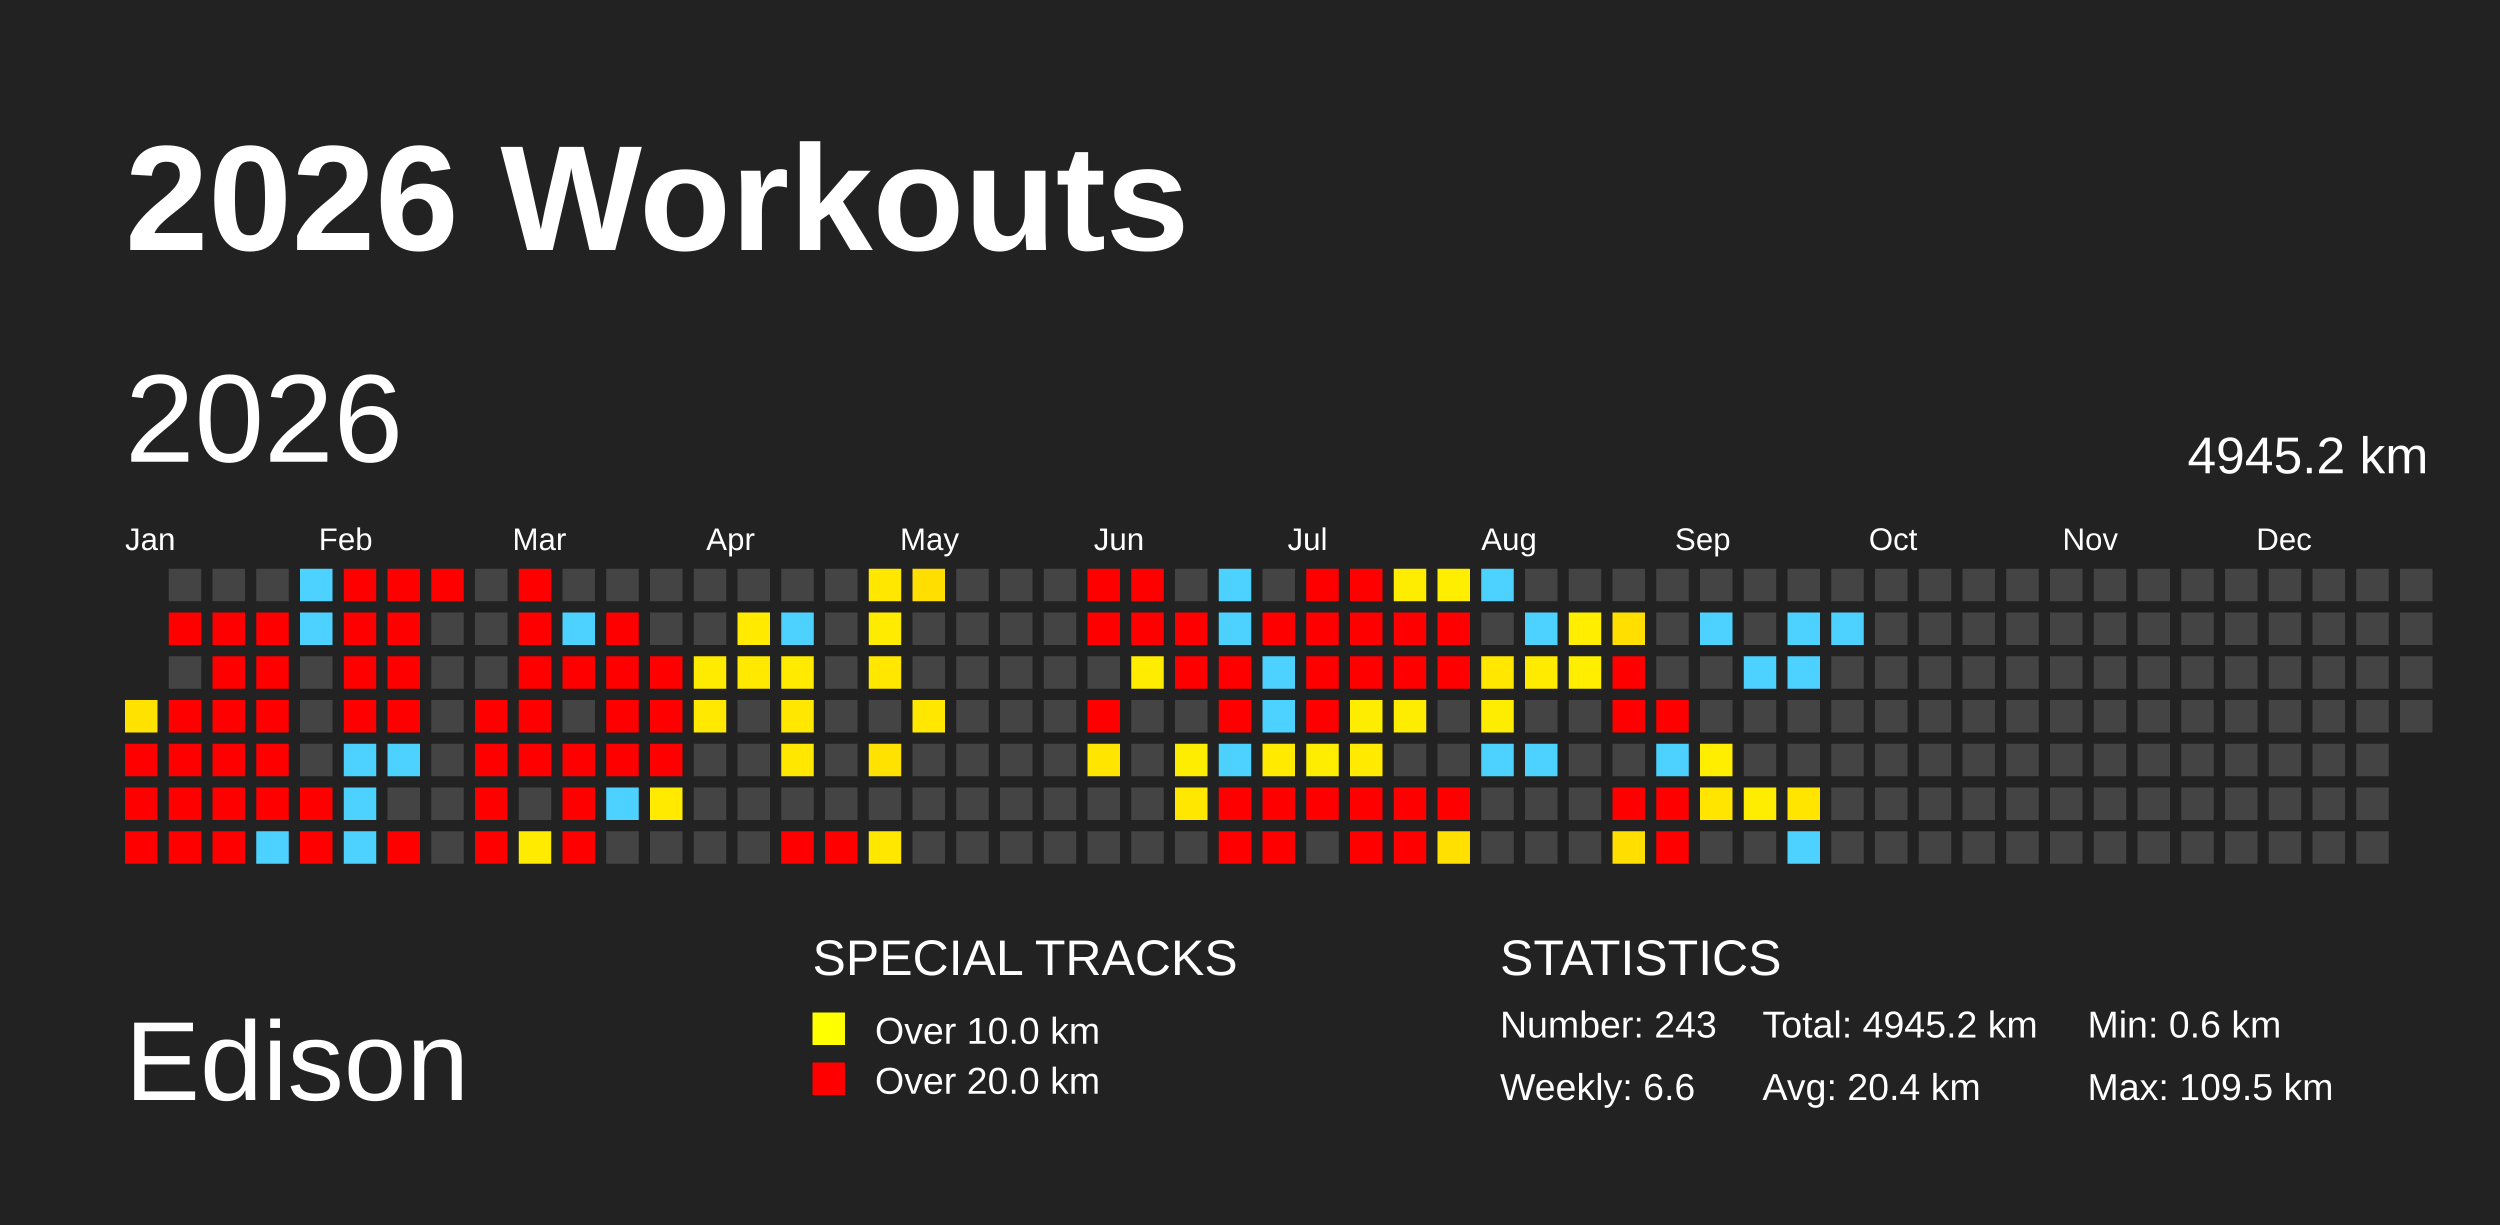
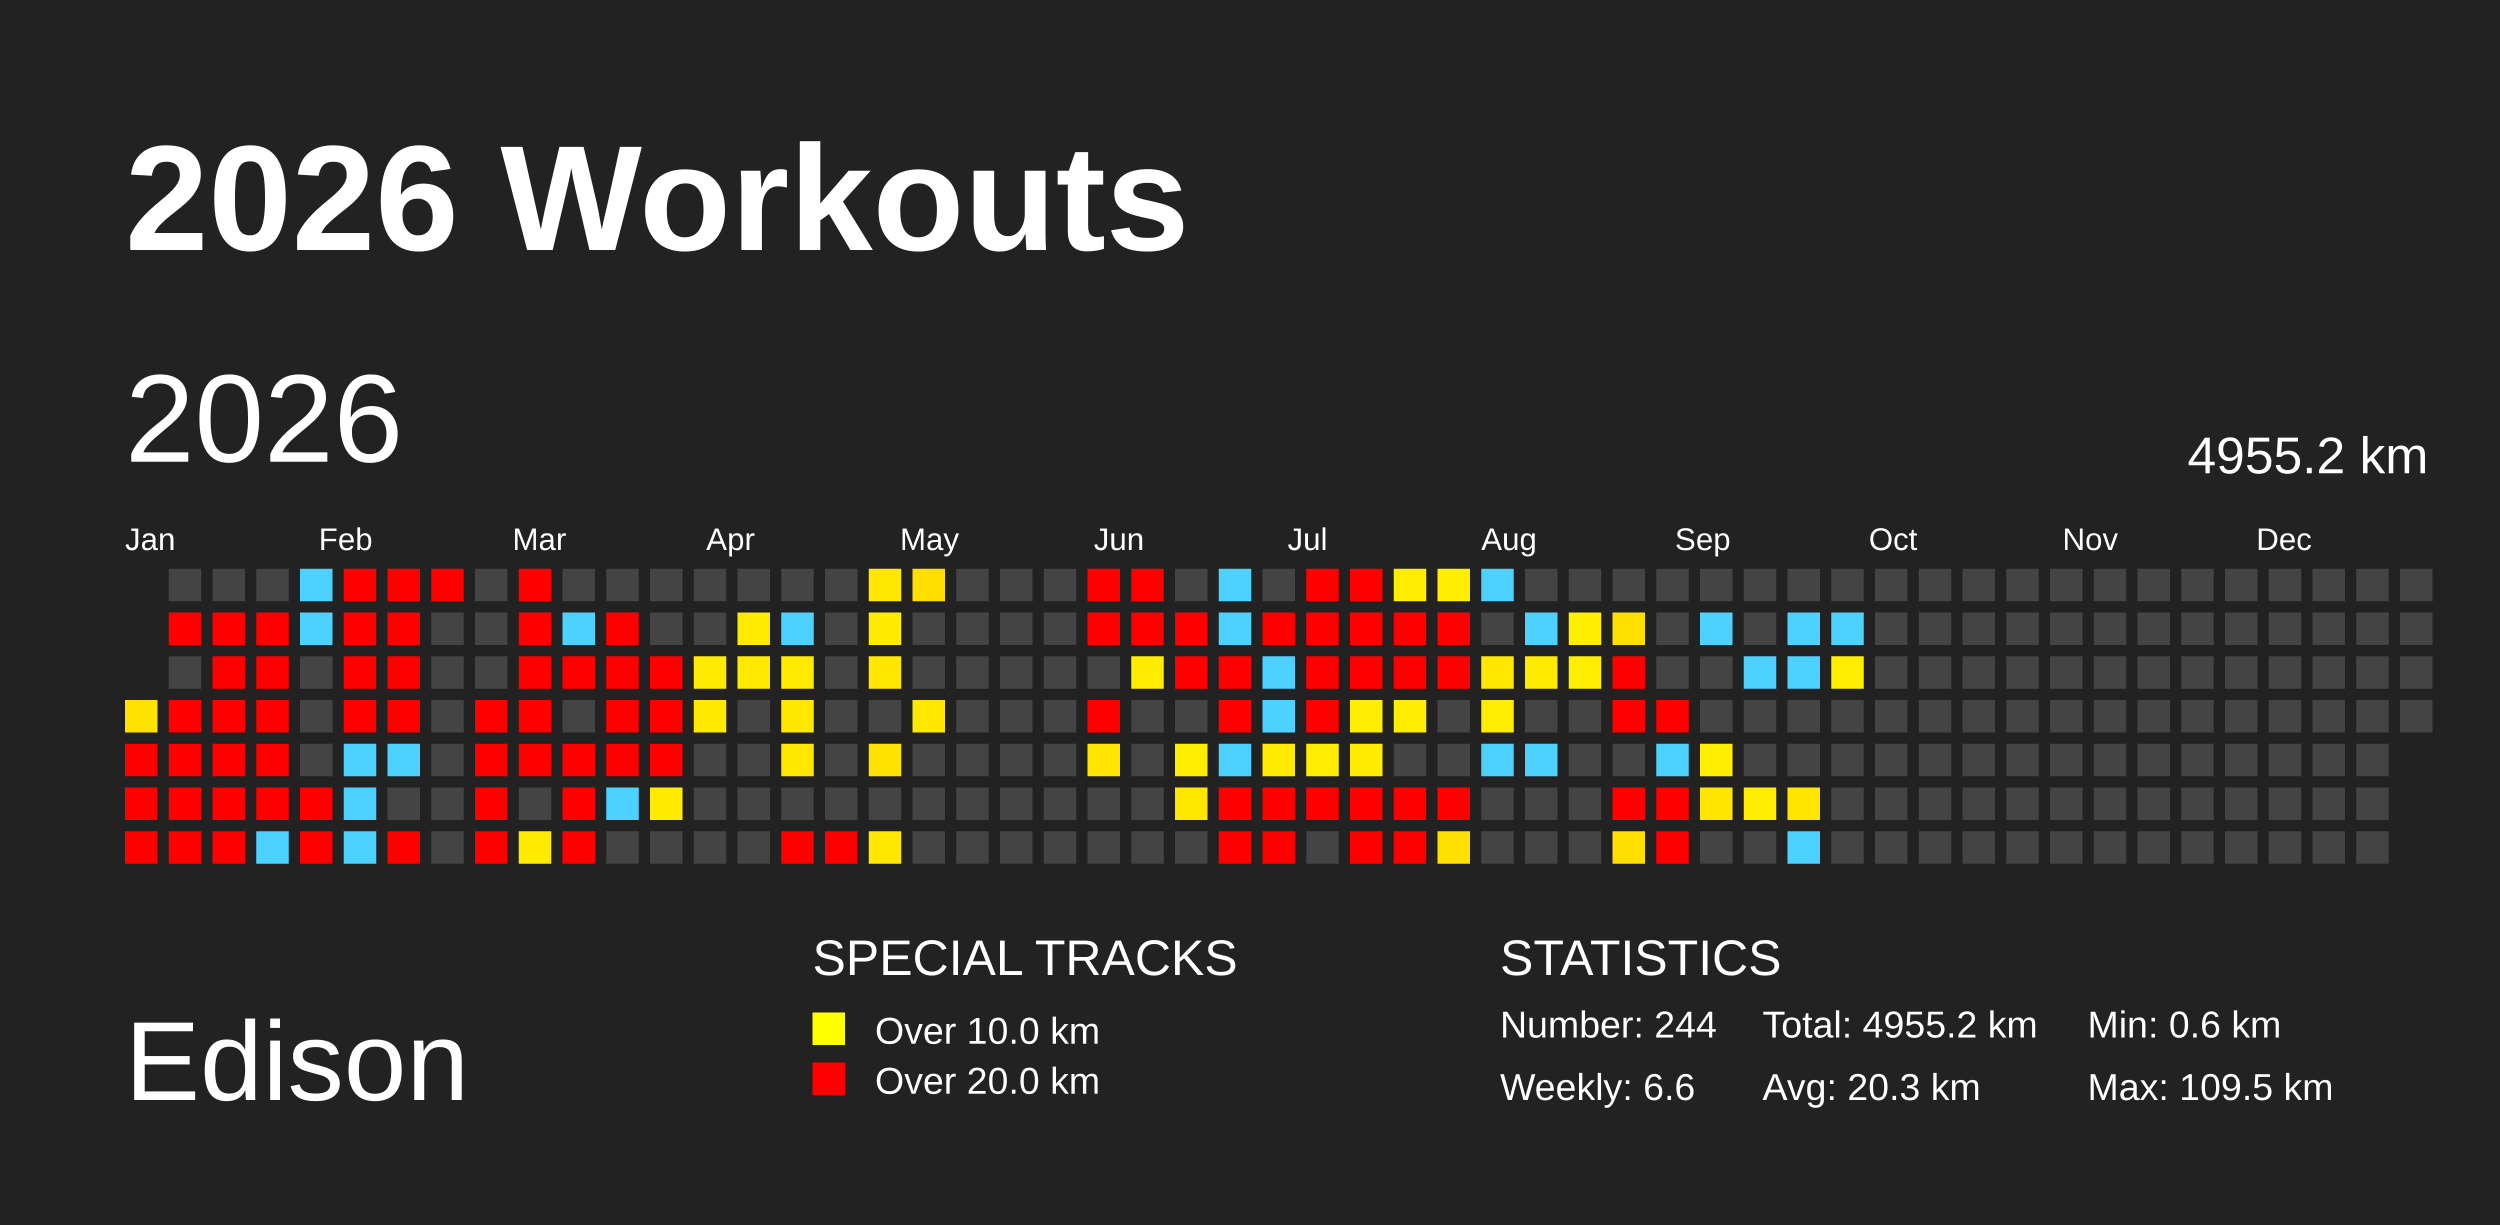
<svg xmlns="http://www.w3.org/2000/svg" baseProfile="full" height="98mm" version="1.1" viewBox="0,0,200,98" width="200mm">
  <defs />
  <rect fill="#222222" height="98" width="200" x="0" y="0" />
  <text fill="#FFFFFF" style="font-size:12px; font-family:Arial; font-weight:bold;" x="10" y="20">2026 Workouts</text>
  <text fill="#FFFFFF" style="font-size:9px; font-family:Arial" x="10" y="88">Edison</text>
  <text fill="#FFFFFF" style="font-size:4px; font-family:Arial" x="65" y="78">SPECIAL TRACKS</text>
  <rect fill="yellow" height="2.6" width="2.6" x="65" y="81" />
  <text fill="#FFFFFF" style="font-size:3px; font-family:Arial" x="70" y="83.5">Over 10.0 km</text>
  <rect fill="red" height="2.6" width="2.6" x="65" y="85" />
  <text fill="#FFFFFF" style="font-size:3px; font-family:Arial" x="70" y="87.5">Over 20.0 km</text>
  <text fill="#FFFFFF" style="font-size:4px; font-family:Arial" x="120" y="78">STATISTICS</text>
-   <text fill="#FFFFFF" style="font-size:3px; font-family:Arial" x="120" y="83">Number: 243</text>
+   <text fill="#FFFFFF" style="font-size:3px; font-family:Arial" x="120" y="83">Number: 244</text>
  <text fill="#FFFFFF" style="font-size:3px; font-family:Arial" x="120" y="88">Weekly: 6.6</text>
-   <text fill="#FFFFFF" style="font-size:3px; font-family:Arial" x="141" y="83">Total: 4945.2 km</text>
-   <text fill="#FFFFFF" style="font-size:3px; font-family:Arial" x="141" y="88">Avg: 20.4 km</text>
+   <text fill="#FFFFFF" style="font-size:3px; font-family:Arial" x="141" y="83">Total: 4955.2 km</text>
+   <text fill="#FFFFFF" style="font-size:3px; font-family:Arial" x="141" y="88">Avg: 20.3 km</text>
  <text fill="#FFFFFF" style="font-size:3px; font-family:Arial" x="167" y="83">Min: 0.6 km</text>
  <text fill="#FFFFFF" style="font-size:3px; font-family:Arial" x="167" y="88">Max: 109.5 km</text>
  <text dominant-baseline="hanging" fill="#FFFFFF" style="font-size:10.0px; font-family:Arial;" x="10" y="30">2026</text>
-   <text dominant-baseline="hanging" fill="#FFFFFF" style="font-size:4.125px; font-family:Arial;" x="175" y="35">4945.2 km</text>
+   <text dominant-baseline="hanging" fill="#FFFFFF" style="font-size:4.125px; font-family:Arial;" x="175" y="35">4955.2 km</text>
  <text fill="#FFFFFF" style="font-size:2.5px; font-family:Arial" x="10.0" y="44">Jan</text>
  <text fill="#FFFFFF" style="font-size:2.5px; font-family:Arial" x="25.5" y="44">Feb</text>
  <text fill="#FFFFFF" style="font-size:2.5px; font-family:Arial" x="41.0" y="44">Mar</text>
  <text fill="#FFFFFF" style="font-size:2.5px; font-family:Arial" x="56.5" y="44">Apr</text>
  <text fill="#FFFFFF" style="font-size:2.5px; font-family:Arial" x="72.0" y="44">May</text>
  <text fill="#FFFFFF" style="font-size:2.5px; font-family:Arial" x="87.5" y="44">Jun</text>
  <text fill="#FFFFFF" style="font-size:2.5px; font-family:Arial" x="103.0" y="44">Jul</text>
  <text fill="#FFFFFF" style="font-size:2.5px; font-family:Arial" x="118.5" y="44">Aug</text>
  <text fill="#FFFFFF" style="font-size:2.5px; font-family:Arial" x="134.0" y="44">Sep</text>
  <text fill="#FFFFFF" style="font-size:2.5px; font-family:Arial" x="149.5" y="44">Oct</text>
  <text fill="#FFFFFF" style="font-size:2.5px; font-family:Arial" x="165.0" y="44">Nov</text>
  <text fill="#FFFFFF" style="font-size:2.5px; font-family:Arial" x="180.5" y="44">Dec</text>
  <rect fill="#ffe200" height="2.6" width="2.6" x="10.0" y="56.0" />
  <rect fill="red" height="2.6" width="2.6" x="10.0" y="59.5" />
  <rect fill="red" height="2.6" width="2.6" x="10.0" y="63.0" />
  <rect fill="red" height="2.6" width="2.6" x="10.0" y="66.5" />
  <rect fill="#444444" height="2.6" width="2.6" x="13.5" y="45.5" />
  <rect fill="red" height="2.6" width="2.6" x="13.5" y="49.0" />
  <rect fill="#444444" height="2.6" width="2.6" x="13.5" y="52.5" />
  <rect fill="red" height="2.6" width="2.6" x="13.5" y="56.0" />
  <rect fill="red" height="2.6" width="2.6" x="13.5" y="59.5" />
  <rect fill="red" height="2.6" width="2.6" x="13.5" y="63.0" />
  <rect fill="red" height="2.6" width="2.6" x="13.5" y="66.5" />
  <rect fill="#444444" height="2.6" width="2.6" x="17.0" y="45.5" />
  <rect fill="red" height="2.6" width="2.6" x="17.0" y="49.0" />
  <rect fill="red" height="2.6" width="2.6" x="17.0" y="52.5" />
  <rect fill="red" height="2.6" width="2.6" x="17.0" y="56.0" />
  <rect fill="red" height="2.6" width="2.6" x="17.0" y="59.5" />
  <rect fill="red" height="2.6" width="2.6" x="17.0" y="63.0" />
  <rect fill="red" height="2.6" width="2.6" x="17.0" y="66.5" />
  <rect fill="#444444" height="2.6" width="2.6" x="20.5" y="45.5" />
  <rect fill="red" height="2.6" width="2.6" x="20.5" y="49.0" />
  <rect fill="red" height="2.6" width="2.6" x="20.5" y="52.5" />
  <rect fill="red" height="2.6" width="2.6" x="20.5" y="56.0" />
  <rect fill="red" height="2.6" width="2.6" x="20.5" y="59.5" />
  <rect fill="red" height="2.6" width="2.6" x="20.5" y="63.0" />
  <rect fill="#4dd2ff" height="2.6" width="2.6" x="20.5" y="66.5" />
  <rect fill="#4dd2ff" height="2.6" width="2.6" x="24.0" y="45.5" />
  <rect fill="#4dd2ff" height="2.6" width="2.6" x="24.0" y="49.0" />
  <rect fill="#444444" height="2.6" width="2.6" x="24.0" y="52.5" />
  <rect fill="#444444" height="2.6" width="2.6" x="24.0" y="56.0" />
  <rect fill="#444444" height="2.6" width="2.6" x="24.0" y="59.5" />
  <rect fill="red" height="2.6" width="2.6" x="24.0" y="63.0" />
  <rect fill="red" height="2.6" width="2.6" x="24.0" y="66.5" />
  <rect fill="red" height="2.6" width="2.6" x="27.5" y="45.5" />
  <rect fill="red" height="2.6" width="2.6" x="27.5" y="49.0" />
  <rect fill="red" height="2.6" width="2.6" x="27.5" y="52.5" />
  <rect fill="red" height="2.6" width="2.6" x="27.5" y="56.0" />
  <rect fill="#4dd2ff" height="2.6" width="2.6" x="27.5" y="59.5" />
  <rect fill="#4dd2ff" height="2.6" width="2.6" x="27.5" y="63.0" />
  <rect fill="#4dd2ff" height="2.6" width="2.6" x="27.5" y="66.5" />
  <rect fill="red" height="2.6" width="2.6" x="31.0" y="45.5" />
  <rect fill="red" height="2.6" width="2.6" x="31.0" y="49.0" />
  <rect fill="red" height="2.6" width="2.6" x="31.0" y="52.5" />
  <rect fill="red" height="2.6" width="2.6" x="31.0" y="56.0" />
  <rect fill="#4dd2ff" height="2.6" width="2.6" x="31.0" y="59.5" />
  <rect fill="#444444" height="2.6" width="2.6" x="31.0" y="63.0" />
  <rect fill="red" height="2.6" width="2.6" x="31.0" y="66.5" />
  <rect fill="red" height="2.6" width="2.6" x="34.5" y="45.5" />
  <rect fill="#444444" height="2.6" width="2.6" x="34.5" y="49.0" />
  <rect fill="#444444" height="2.6" width="2.6" x="34.5" y="52.5" />
  <rect fill="#444444" height="2.6" width="2.6" x="34.5" y="56.0" />
  <rect fill="#444444" height="2.6" width="2.6" x="34.5" y="59.5" />
  <rect fill="#444444" height="2.6" width="2.6" x="34.5" y="63.0" />
  <rect fill="#444444" height="2.6" width="2.6" x="34.5" y="66.5" />
  <rect fill="#444444" height="2.6" width="2.6" x="38.0" y="45.5" />
  <rect fill="#444444" height="2.6" width="2.6" x="38.0" y="49.0" />
  <rect fill="#444444" height="2.6" width="2.6" x="38.0" y="52.5" />
  <rect fill="red" height="2.6" width="2.6" x="38.0" y="56.0" />
  <rect fill="red" height="2.6" width="2.6" x="38.0" y="59.5" />
  <rect fill="red" height="2.6" width="2.6" x="38.0" y="63.0" />
  <rect fill="red" height="2.6" width="2.6" x="38.0" y="66.5" />
  <rect fill="red" height="2.6" width="2.6" x="41.5" y="45.5" />
  <rect fill="red" height="2.6" width="2.6" x="41.5" y="49.0" />
  <rect fill="red" height="2.6" width="2.6" x="41.5" y="52.5" />
  <rect fill="red" height="2.6" width="2.6" x="41.5" y="56.0" />
  <rect fill="red" height="2.6" width="2.6" x="41.5" y="59.5" />
  <rect fill="#444444" height="2.6" width="2.6" x="41.5" y="63.0" />
  <rect fill="#ffeb00" height="2.6" width="2.6" x="41.5" y="66.5" />
  <rect fill="#444444" height="2.6" width="2.6" x="45.0" y="45.5" />
  <rect fill="#4dd2ff" height="2.6" width="2.6" x="45.0" y="49.0" />
  <rect fill="red" height="2.6" width="2.6" x="45.0" y="52.5" />
  <rect fill="#444444" height="2.6" width="2.6" x="45.0" y="56.0" />
  <rect fill="red" height="2.6" width="2.6" x="45.0" y="59.5" />
  <rect fill="red" height="2.6" width="2.6" x="45.0" y="63.0" />
  <rect fill="red" height="2.6" width="2.6" x="45.0" y="66.5" />
  <rect fill="#444444" height="2.6" width="2.6" x="48.5" y="45.5" />
  <rect fill="red" height="2.6" width="2.6" x="48.5" y="49.0" />
  <rect fill="red" height="2.6" width="2.6" x="48.5" y="52.5" />
  <rect fill="red" height="2.6" width="2.6" x="48.5" y="56.0" />
  <rect fill="red" height="2.6" width="2.6" x="48.5" y="59.5" />
  <rect fill="#4dd2ff" height="2.6" width="2.6" x="48.5" y="63.0" />
  <rect fill="#444444" height="2.6" width="2.6" x="48.5" y="66.5" />
  <rect fill="#444444" height="2.6" width="2.6" x="52.0" y="45.5" />
  <rect fill="#444444" height="2.6" width="2.6" x="52.0" y="49.0" />
  <rect fill="red" height="2.6" width="2.6" x="52.0" y="52.5" />
  <rect fill="red" height="2.6" width="2.6" x="52.0" y="56.0" />
  <rect fill="red" height="2.6" width="2.6" x="52.0" y="59.5" />
  <rect fill="#ffea00" height="2.6" width="2.6" x="52.0" y="63.0" />
  <rect fill="#444444" height="2.6" width="2.6" x="52.0" y="66.5" />
  <rect fill="#444444" height="2.6" width="2.6" x="55.5" y="45.5" />
  <rect fill="#444444" height="2.6" width="2.6" x="55.5" y="49.0" />
  <rect fill="#ffeb00" height="2.6" width="2.6" x="55.5" y="52.5" />
  <rect fill="#ffe900" height="2.6" width="2.6" x="55.5" y="56.0" />
  <rect fill="#444444" height="2.6" width="2.6" x="55.5" y="59.5" />
  <rect fill="#444444" height="2.6" width="2.6" x="55.5" y="63.0" />
  <rect fill="#444444" height="2.6" width="2.6" x="55.5" y="66.5" />
  <rect fill="#444444" height="2.6" width="2.6" x="59.0" y="45.5" />
  <rect fill="#ffea00" height="2.6" width="2.6" x="59.0" y="49.0" />
  <rect fill="#ffe900" height="2.6" width="2.6" x="59.0" y="52.5" />
  <rect fill="#444444" height="2.6" width="2.6" x="59.0" y="56.0" />
  <rect fill="#444444" height="2.6" width="2.6" x="59.0" y="59.5" />
  <rect fill="#444444" height="2.6" width="2.6" x="59.0" y="63.0" />
  <rect fill="#444444" height="2.6" width="2.6" x="59.0" y="66.5" />
  <rect fill="#444444" height="2.6" width="2.6" x="62.5" y="45.5" />
  <rect fill="#4dd2ff" height="2.6" width="2.6" x="62.5" y="49.0" />
  <rect fill="#ffea00" height="2.6" width="2.6" x="62.5" y="52.5" />
  <rect fill="#ffe700" height="2.6" width="2.6" x="62.5" y="56.0" />
  <rect fill="#ffe700" height="2.6" width="2.6" x="62.5" y="59.5" />
  <rect fill="#444444" height="2.6" width="2.6" x="62.5" y="63.0" />
  <rect fill="red" height="2.6" width="2.6" x="62.5" y="66.5" />
  <rect fill="#444444" height="2.6" width="2.6" x="66.0" y="45.5" />
  <rect fill="#444444" height="2.6" width="2.6" x="66.0" y="49.0" />
  <rect fill="#444444" height="2.6" width="2.6" x="66.0" y="52.5" />
  <rect fill="#444444" height="2.6" width="2.6" x="66.0" y="56.0" />
  <rect fill="#444444" height="2.6" width="2.6" x="66.0" y="59.5" />
  <rect fill="#444444" height="2.6" width="2.6" x="66.0" y="63.0" />
  <rect fill="red" height="2.6" width="2.6" x="66.0" y="66.5" />
  <rect fill="#ffe700" height="2.6" width="2.6" x="69.5" y="45.5" />
  <rect fill="#ffeb00" height="2.6" width="2.6" x="69.5" y="49.0" />
  <rect fill="#ffe700" height="2.6" width="2.6" x="69.5" y="52.5" />
  <rect fill="#444444" height="2.6" width="2.6" x="69.5" y="56.0" />
  <rect fill="#ffe200" height="2.6" width="2.6" x="69.5" y="59.5" />
  <rect fill="#444444" height="2.6" width="2.6" x="69.5" y="63.0" />
  <rect fill="#ffe700" height="2.6" width="2.6" x="69.5" y="66.5" />
  <rect fill="#ffde00" height="2.6" width="2.6" x="73.0" y="45.5" />
  <rect fill="#444444" height="2.6" width="2.6" x="73.0" y="49.0" />
  <rect fill="#444444" height="2.6" width="2.6" x="73.0" y="52.5" />
  <rect fill="#ffe700" height="2.6" width="2.6" x="73.0" y="56.0" />
  <rect fill="#444444" height="2.6" width="2.6" x="73.0" y="59.5" />
  <rect fill="#444444" height="2.6" width="2.6" x="73.0" y="63.0" />
  <rect fill="#444444" height="2.6" width="2.6" x="73.0" y="66.5" />
  <rect fill="#444444" height="2.6" width="2.6" x="76.5" y="45.5" />
  <rect fill="#444444" height="2.6" width="2.6" x="76.5" y="49.0" />
  <rect fill="#444444" height="2.6" width="2.6" x="76.5" y="52.5" />
  <rect fill="#444444" height="2.6" width="2.6" x="76.5" y="56.0" />
  <rect fill="#444444" height="2.6" width="2.6" x="76.5" y="59.5" />
  <rect fill="#444444" height="2.6" width="2.6" x="76.5" y="63.0" />
  <rect fill="#444444" height="2.6" width="2.6" x="76.5" y="66.5" />
  <rect fill="#444444" height="2.6" width="2.6" x="80.0" y="45.5" />
  <rect fill="#444444" height="2.6" width="2.6" x="80.0" y="49.0" />
  <rect fill="#444444" height="2.6" width="2.6" x="80.0" y="52.5" />
  <rect fill="#444444" height="2.6" width="2.6" x="80.0" y="56.0" />
  <rect fill="#444444" height="2.6" width="2.6" x="80.0" y="59.5" />
  <rect fill="#444444" height="2.6" width="2.6" x="80.0" y="63.0" />
  <rect fill="#444444" height="2.6" width="2.6" x="80.0" y="66.5" />
  <rect fill="#444444" height="2.6" width="2.6" x="83.5" y="45.5" />
  <rect fill="#444444" height="2.6" width="2.6" x="83.5" y="49.0" />
  <rect fill="#444444" height="2.6" width="2.6" x="83.5" y="52.5" />
  <rect fill="#444444" height="2.6" width="2.6" x="83.5" y="56.0" />
  <rect fill="#444444" height="2.6" width="2.6" x="83.5" y="59.5" />
  <rect fill="#444444" height="2.6" width="2.6" x="83.5" y="63.0" />
  <rect fill="#444444" height="2.6" width="2.6" x="83.5" y="66.5" />
  <rect fill="red" height="2.6" width="2.6" x="87.0" y="45.5" />
  <rect fill="red" height="2.6" width="2.6" x="87.0" y="49.0" />
  <rect fill="#444444" height="2.6" width="2.6" x="87.0" y="52.5" />
  <rect fill="red" height="2.6" width="2.6" x="87.0" y="56.0" />
  <rect fill="#ffe500" height="2.6" width="2.6" x="87.0" y="59.5" />
  <rect fill="#444444" height="2.6" width="2.6" x="87.0" y="63.0" />
  <rect fill="#444444" height="2.6" width="2.6" x="87.0" y="66.5" />
  <rect fill="red" height="2.6" width="2.6" x="90.5" y="45.5" />
  <rect fill="red" height="2.6" width="2.6" x="90.5" y="49.0" />
  <rect fill="#ffec00" height="2.6" width="2.6" x="90.5" y="52.5" />
  <rect fill="#444444" height="2.6" width="2.6" x="90.5" y="56.0" />
  <rect fill="#444444" height="2.6" width="2.6" x="90.5" y="59.5" />
  <rect fill="#444444" height="2.6" width="2.6" x="90.5" y="63.0" />
  <rect fill="#444444" height="2.6" width="2.6" x="90.5" y="66.5" />
  <rect fill="#444444" height="2.6" width="2.6" x="94.0" y="45.5" />
  <rect fill="red" height="2.6" width="2.6" x="94.0" y="49.0" />
  <rect fill="red" height="2.6" width="2.6" x="94.0" y="52.5" />
  <rect fill="#444444" height="2.6" width="2.6" x="94.0" y="56.0" />
  <rect fill="#ffed00" height="2.6" width="2.6" x="94.0" y="59.5" />
  <rect fill="#ffe700" height="2.6" width="2.6" x="94.0" y="63.0" />
  <rect fill="#444444" height="2.6" width="2.6" x="94.0" y="66.5" />
  <rect fill="#4dd2ff" height="2.6" width="2.6" x="97.5" y="45.5" />
  <rect fill="#4dd2ff" height="2.6" width="2.6" x="97.5" y="49.0" />
  <rect fill="red" height="2.6" width="2.6" x="97.5" y="52.5" />
  <rect fill="red" height="2.6" width="2.6" x="97.5" y="56.0" />
  <rect fill="#4dd2ff" height="2.6" width="2.6" x="97.5" y="59.5" />
  <rect fill="red" height="2.6" width="2.6" x="97.5" y="63.0" />
  <rect fill="red" height="2.6" width="2.6" x="97.5" y="66.5" />
  <rect fill="#444444" height="2.6" width="2.6" x="101.0" y="45.5" />
  <rect fill="red" height="2.6" width="2.6" x="101.0" y="49.0" />
  <rect fill="#4dd2ff" height="2.6" width="2.6" x="101.0" y="52.5" />
  <rect fill="#4dd2ff" height="2.6" width="2.6" x="101.0" y="56.0" />
  <rect fill="#ffea00" height="2.6" width="2.6" x="101.0" y="59.5" />
  <rect fill="red" height="2.6" width="2.6" x="101.0" y="63.0" />
  <rect fill="red" height="2.6" width="2.6" x="101.0" y="66.5" />
  <rect fill="red" height="2.6" width="2.6" x="104.5" y="45.5" />
  <rect fill="red" height="2.6" width="2.6" x="104.5" y="49.0" />
  <rect fill="red" height="2.6" width="2.6" x="104.5" y="52.5" />
  <rect fill="red" height="2.6" width="2.6" x="104.5" y="56.0" />
  <rect fill="#ffed00" height="2.6" width="2.6" x="104.5" y="59.5" />
  <rect fill="red" height="2.6" width="2.6" x="104.5" y="63.0" />
  <rect fill="#444444" height="2.6" width="2.6" x="104.5" y="66.5" />
  <rect fill="red" height="2.6" width="2.6" x="108.0" y="45.5" />
  <rect fill="red" height="2.6" width="2.6" x="108.0" y="49.0" />
  <rect fill="red" height="2.6" width="2.6" x="108.0" y="52.5" />
  <rect fill="#ffed00" height="2.6" width="2.6" x="108.0" y="56.0" />
  <rect fill="#ffea00" height="2.6" width="2.6" x="108.0" y="59.5" />
  <rect fill="red" height="2.6" width="2.6" x="108.0" y="63.0" />
  <rect fill="red" height="2.6" width="2.6" x="108.0" y="66.5" />
  <rect fill="#ffed00" height="2.6" width="2.6" x="111.5" y="45.5" />
  <rect fill="red" height="2.6" width="2.6" x="111.5" y="49.0" />
  <rect fill="red" height="2.6" width="2.6" x="111.5" y="52.5" />
  <rect fill="#ffed00" height="2.6" width="2.6" x="111.5" y="56.0" />
  <rect fill="#444444" height="2.6" width="2.6" x="111.5" y="59.5" />
  <rect fill="red" height="2.6" width="2.6" x="111.5" y="63.0" />
  <rect fill="red" height="2.6" width="2.6" x="111.5" y="66.5" />
  <rect fill="#ffee00" height="2.6" width="2.6" x="115.0" y="45.5" />
  <rect fill="red" height="2.6" width="2.6" x="115.0" y="49.0" />
  <rect fill="red" height="2.6" width="2.6" x="115.0" y="52.5" />
  <rect fill="#444444" height="2.6" width="2.6" x="115.0" y="56.0" />
  <rect fill="#444444" height="2.6" width="2.6" x="115.0" y="59.5" />
  <rect fill="red" height="2.6" width="2.6" x="115.0" y="63.0" />
  <rect fill="#ffe000" height="2.6" width="2.6" x="115.0" y="66.5" />
  <rect fill="#4dd2ff" height="2.6" width="2.6" x="118.5" y="45.5" />
  <rect fill="#444444" height="2.6" width="2.6" x="118.5" y="49.0" />
  <rect fill="#ffe700" height="2.6" width="2.6" x="118.5" y="52.5" />
  <rect fill="#ffed00" height="2.6" width="2.6" x="118.5" y="56.0" />
  <rect fill="#4dd2ff" height="2.6" width="2.6" x="118.5" y="59.5" />
  <rect fill="#444444" height="2.6" width="2.6" x="118.5" y="63.0" />
  <rect fill="#444444" height="2.6" width="2.6" x="118.5" y="66.5" />
  <rect fill="#444444" height="2.6" width="2.6" x="122.0" y="45.5" />
  <rect fill="#4dd2ff" height="2.6" width="2.6" x="122.0" y="49.0" />
  <rect fill="#ffeb00" height="2.6" width="2.6" x="122.0" y="52.5" />
  <rect fill="#444444" height="2.6" width="2.6" x="122.0" y="56.0" />
  <rect fill="#4dd2ff" height="2.6" width="2.6" x="122.0" y="59.5" />
  <rect fill="#444444" height="2.6" width="2.6" x="122.0" y="63.0" />
  <rect fill="#444444" height="2.6" width="2.6" x="122.0" y="66.5" />
  <rect fill="#444444" height="2.6" width="2.6" x="125.5" y="45.5" />
  <rect fill="#ffee00" height="2.6" width="2.6" x="125.5" y="49.0" />
  <rect fill="#ffee00" height="2.6" width="2.6" x="125.5" y="52.5" />
  <rect fill="#444444" height="2.6" width="2.6" x="125.5" y="56.0" />
  <rect fill="#444444" height="2.6" width="2.6" x="125.5" y="59.5" />
  <rect fill="#444444" height="2.6" width="2.6" x="125.5" y="63.0" />
  <rect fill="#444444" height="2.6" width="2.6" x="125.5" y="66.5" />
  <rect fill="#444444" height="2.6" width="2.6" x="129.0" y="45.5" />
  <rect fill="#ffdf00" height="2.6" width="2.6" x="129.0" y="49.0" />
  <rect fill="red" height="2.6" width="2.6" x="129.0" y="52.5" />
  <rect fill="red" height="2.6" width="2.6" x="129.0" y="56.0" />
  <rect fill="#444444" height="2.6" width="2.6" x="129.0" y="59.5" />
  <rect fill="red" height="2.6" width="2.6" x="129.0" y="63.0" />
  <rect fill="#ffde00" height="2.6" width="2.6" x="129.0" y="66.5" />
  <rect fill="#444444" height="2.6" width="2.6" x="132.5" y="45.5" />
  <rect fill="#444444" height="2.6" width="2.6" x="132.5" y="49.0" />
  <rect fill="#444444" height="2.6" width="2.6" x="132.5" y="52.5" />
  <rect fill="red" height="2.6" width="2.6" x="132.5" y="56.0" />
  <rect fill="#4dd2ff" height="2.6" width="2.6" x="132.5" y="59.5" />
  <rect fill="red" height="2.6" width="2.6" x="132.5" y="63.0" />
  <rect fill="red" height="2.6" width="2.6" x="132.5" y="66.5" />
  <rect fill="#444444" height="2.6" width="2.6" x="136.0" y="45.5" />
  <rect fill="#4dd2ff" height="2.6" width="2.6" x="136.0" y="49.0" />
  <rect fill="#444444" height="2.6" width="2.6" x="136.0" y="52.5" />
  <rect fill="#444444" height="2.6" width="2.6" x="136.0" y="56.0" />
  <rect fill="#ffee00" height="2.6" width="2.6" x="136.0" y="59.5" />
  <rect fill="#ffe500" height="2.6" width="2.6" x="136.0" y="63.0" />
  <rect fill="#444444" height="2.6" width="2.6" x="136.0" y="66.5" />
  <rect fill="#444444" height="2.6" width="2.6" x="139.5" y="45.5" />
  <rect fill="#444444" height="2.6" width="2.6" x="139.5" y="49.0" />
  <rect fill="#4dd2ff" height="2.6" width="2.6" x="139.5" y="52.5" />
  <rect fill="#444444" height="2.6" width="2.6" x="139.5" y="56.0" />
  <rect fill="#444444" height="2.6" width="2.6" x="139.5" y="59.5" />
  <rect fill="#ffed00" height="2.6" width="2.6" x="139.5" y="63.0" />
  <rect fill="#444444" height="2.6" width="2.6" x="139.5" y="66.5" />
  <rect fill="#444444" height="2.6" width="2.6" x="143.0" y="45.5" />
  <rect fill="#4dd2ff" height="2.6" width="2.6" x="143.0" y="49.0" />
  <rect fill="#4dd2ff" height="2.6" width="2.6" x="143.0" y="52.5" />
  <rect fill="#444444" height="2.6" width="2.6" x="143.0" y="56.0" />
  <rect fill="#444444" height="2.6" width="2.6" x="143.0" y="59.5" />
  <rect fill="#ffe500" height="2.6" width="2.6" x="143.0" y="63.0" />
  <rect fill="#4dd2ff" height="2.6" width="2.6" x="143.0" y="66.5" />
  <rect fill="#444444" height="2.6" width="2.6" x="146.5" y="45.5" />
  <rect fill="#4dd2ff" height="2.6" width="2.6" x="146.5" y="49.0" />
-   <rect fill="#444444" height="2.6" width="2.6" x="146.5" y="52.5" />
+   <rect fill="#ffee00" height="2.6" width="2.6" x="146.5" y="52.5" />
  <rect fill="#444444" height="2.6" width="2.6" x="146.5" y="56.0" />
  <rect fill="#444444" height="2.6" width="2.6" x="146.5" y="59.5" />
  <rect fill="#444444" height="2.6" width="2.6" x="146.5" y="63.0" />
  <rect fill="#444444" height="2.6" width="2.6" x="146.5" y="66.5" />
  <rect fill="#444444" height="2.6" width="2.6" x="150.0" y="45.5" />
  <rect fill="#444444" height="2.6" width="2.6" x="150.0" y="49.0" />
  <rect fill="#444444" height="2.6" width="2.6" x="150.0" y="52.5" />
  <rect fill="#444444" height="2.6" width="2.6" x="150.0" y="56.0" />
  <rect fill="#444444" height="2.6" width="2.6" x="150.0" y="59.5" />
  <rect fill="#444444" height="2.6" width="2.6" x="150.0" y="63.0" />
  <rect fill="#444444" height="2.6" width="2.6" x="150.0" y="66.5" />
  <rect fill="#444444" height="2.6" width="2.6" x="153.5" y="45.5" />
  <rect fill="#444444" height="2.6" width="2.6" x="153.5" y="49.0" />
  <rect fill="#444444" height="2.6" width="2.6" x="153.5" y="52.5" />
  <rect fill="#444444" height="2.6" width="2.6" x="153.5" y="56.0" />
  <rect fill="#444444" height="2.6" width="2.6" x="153.5" y="59.5" />
  <rect fill="#444444" height="2.6" width="2.6" x="153.5" y="63.0" />
  <rect fill="#444444" height="2.6" width="2.6" x="153.5" y="66.5" />
  <rect fill="#444444" height="2.6" width="2.6" x="157.0" y="45.5" />
  <rect fill="#444444" height="2.6" width="2.6" x="157.0" y="49.0" />
  <rect fill="#444444" height="2.6" width="2.6" x="157.0" y="52.5" />
  <rect fill="#444444" height="2.6" width="2.6" x="157.0" y="56.0" />
  <rect fill="#444444" height="2.6" width="2.6" x="157.0" y="59.5" />
  <rect fill="#444444" height="2.6" width="2.6" x="157.0" y="63.0" />
  <rect fill="#444444" height="2.6" width="2.6" x="157.0" y="66.5" />
  <rect fill="#444444" height="2.6" width="2.6" x="160.5" y="45.5" />
  <rect fill="#444444" height="2.6" width="2.6" x="160.5" y="49.0" />
  <rect fill="#444444" height="2.6" width="2.6" x="160.5" y="52.5" />
  <rect fill="#444444" height="2.6" width="2.6" x="160.5" y="56.0" />
  <rect fill="#444444" height="2.6" width="2.6" x="160.5" y="59.5" />
  <rect fill="#444444" height="2.6" width="2.6" x="160.5" y="63.0" />
  <rect fill="#444444" height="2.6" width="2.6" x="160.5" y="66.5" />
  <rect fill="#444444" height="2.6" width="2.6" x="164.0" y="45.5" />
  <rect fill="#444444" height="2.6" width="2.6" x="164.0" y="49.0" />
  <rect fill="#444444" height="2.6" width="2.6" x="164.0" y="52.5" />
  <rect fill="#444444" height="2.6" width="2.6" x="164.0" y="56.0" />
  <rect fill="#444444" height="2.6" width="2.6" x="164.0" y="59.5" />
  <rect fill="#444444" height="2.6" width="2.6" x="164.0" y="63.0" />
  <rect fill="#444444" height="2.6" width="2.6" x="164.0" y="66.5" />
  <rect fill="#444444" height="2.6" width="2.6" x="167.5" y="45.5" />
  <rect fill="#444444" height="2.6" width="2.6" x="167.5" y="49.0" />
  <rect fill="#444444" height="2.6" width="2.6" x="167.5" y="52.5" />
  <rect fill="#444444" height="2.6" width="2.6" x="167.5" y="56.0" />
  <rect fill="#444444" height="2.6" width="2.6" x="167.5" y="59.5" />
  <rect fill="#444444" height="2.6" width="2.6" x="167.5" y="63.0" />
  <rect fill="#444444" height="2.6" width="2.6" x="167.5" y="66.5" />
  <rect fill="#444444" height="2.6" width="2.6" x="171.0" y="45.5" />
  <rect fill="#444444" height="2.6" width="2.6" x="171.0" y="49.0" />
  <rect fill="#444444" height="2.6" width="2.6" x="171.0" y="52.5" />
  <rect fill="#444444" height="2.6" width="2.6" x="171.0" y="56.0" />
  <rect fill="#444444" height="2.6" width="2.6" x="171.0" y="59.5" />
  <rect fill="#444444" height="2.6" width="2.6" x="171.0" y="63.0" />
  <rect fill="#444444" height="2.6" width="2.6" x="171.0" y="66.5" />
  <rect fill="#444444" height="2.6" width="2.6" x="174.5" y="45.5" />
  <rect fill="#444444" height="2.6" width="2.6" x="174.5" y="49.0" />
  <rect fill="#444444" height="2.6" width="2.6" x="174.5" y="52.5" />
  <rect fill="#444444" height="2.6" width="2.6" x="174.5" y="56.0" />
  <rect fill="#444444" height="2.6" width="2.6" x="174.5" y="59.5" />
  <rect fill="#444444" height="2.6" width="2.6" x="174.5" y="63.0" />
  <rect fill="#444444" height="2.6" width="2.6" x="174.5" y="66.5" />
  <rect fill="#444444" height="2.6" width="2.6" x="178.0" y="45.5" />
  <rect fill="#444444" height="2.6" width="2.6" x="178.0" y="49.0" />
  <rect fill="#444444" height="2.6" width="2.6" x="178.0" y="52.5" />
  <rect fill="#444444" height="2.6" width="2.6" x="178.0" y="56.0" />
  <rect fill="#444444" height="2.6" width="2.6" x="178.0" y="59.5" />
  <rect fill="#444444" height="2.6" width="2.6" x="178.0" y="63.0" />
  <rect fill="#444444" height="2.6" width="2.6" x="178.0" y="66.5" />
  <rect fill="#444444" height="2.6" width="2.6" x="181.5" y="45.5" />
  <rect fill="#444444" height="2.6" width="2.6" x="181.5" y="49.0" />
  <rect fill="#444444" height="2.6" width="2.6" x="181.5" y="52.5" />
  <rect fill="#444444" height="2.6" width="2.6" x="181.5" y="56.0" />
  <rect fill="#444444" height="2.6" width="2.6" x="181.5" y="59.5" />
  <rect fill="#444444" height="2.6" width="2.6" x="181.5" y="63.0" />
  <rect fill="#444444" height="2.6" width="2.6" x="181.5" y="66.5" />
  <rect fill="#444444" height="2.6" width="2.6" x="185.0" y="45.5" />
  <rect fill="#444444" height="2.6" width="2.6" x="185.0" y="49.0" />
  <rect fill="#444444" height="2.6" width="2.6" x="185.0" y="52.5" />
  <rect fill="#444444" height="2.6" width="2.6" x="185.0" y="56.0" />
  <rect fill="#444444" height="2.6" width="2.6" x="185.0" y="59.5" />
  <rect fill="#444444" height="2.6" width="2.6" x="185.0" y="63.0" />
  <rect fill="#444444" height="2.6" width="2.6" x="185.0" y="66.5" />
  <rect fill="#444444" height="2.6" width="2.6" x="188.5" y="45.5" />
  <rect fill="#444444" height="2.6" width="2.6" x="188.5" y="49.0" />
  <rect fill="#444444" height="2.6" width="2.6" x="188.5" y="52.5" />
  <rect fill="#444444" height="2.6" width="2.6" x="188.5" y="56.0" />
  <rect fill="#444444" height="2.6" width="2.6" x="188.5" y="59.5" />
  <rect fill="#444444" height="2.6" width="2.6" x="188.5" y="63.0" />
  <rect fill="#444444" height="2.6" width="2.6" x="188.5" y="66.5" />
  <rect fill="#444444" height="2.6" width="2.6" x="192.0" y="45.5" />
  <rect fill="#444444" height="2.6" width="2.6" x="192.0" y="49.0" />
  <rect fill="#444444" height="2.6" width="2.6" x="192.0" y="52.5" />
  <rect fill="#444444" height="2.6" width="2.6" x="192.0" y="56.0" />
</svg>
